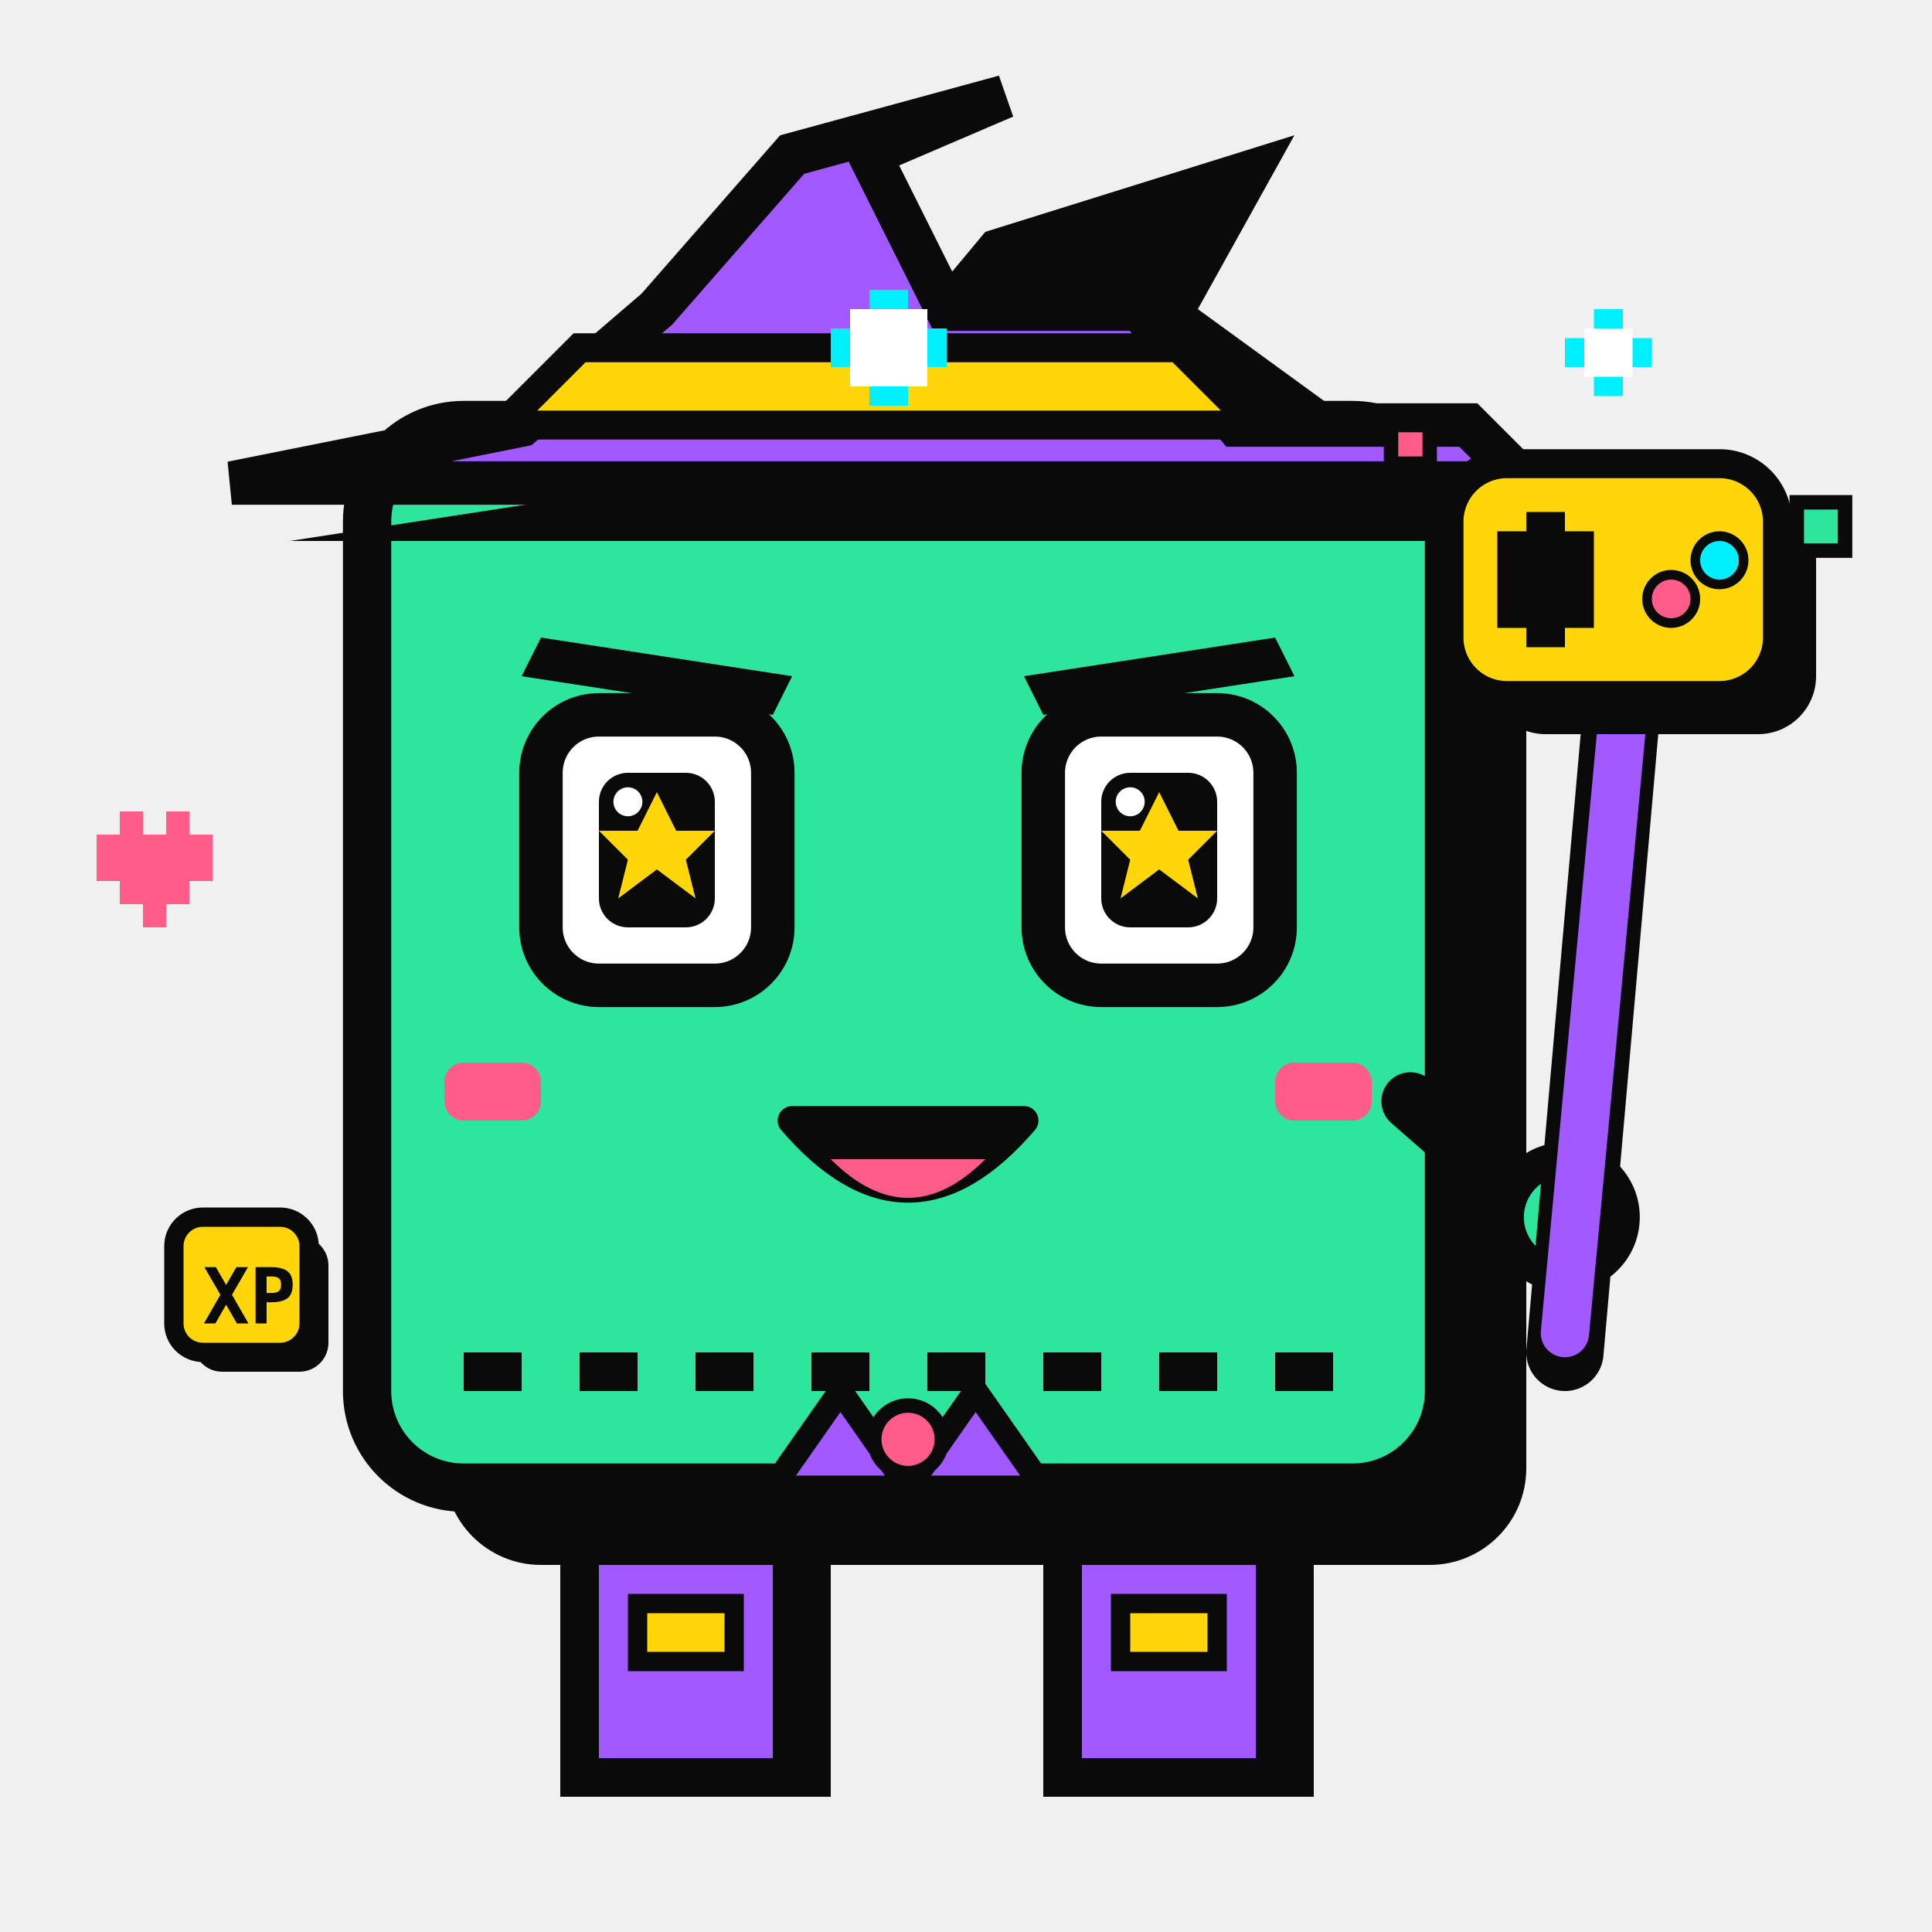
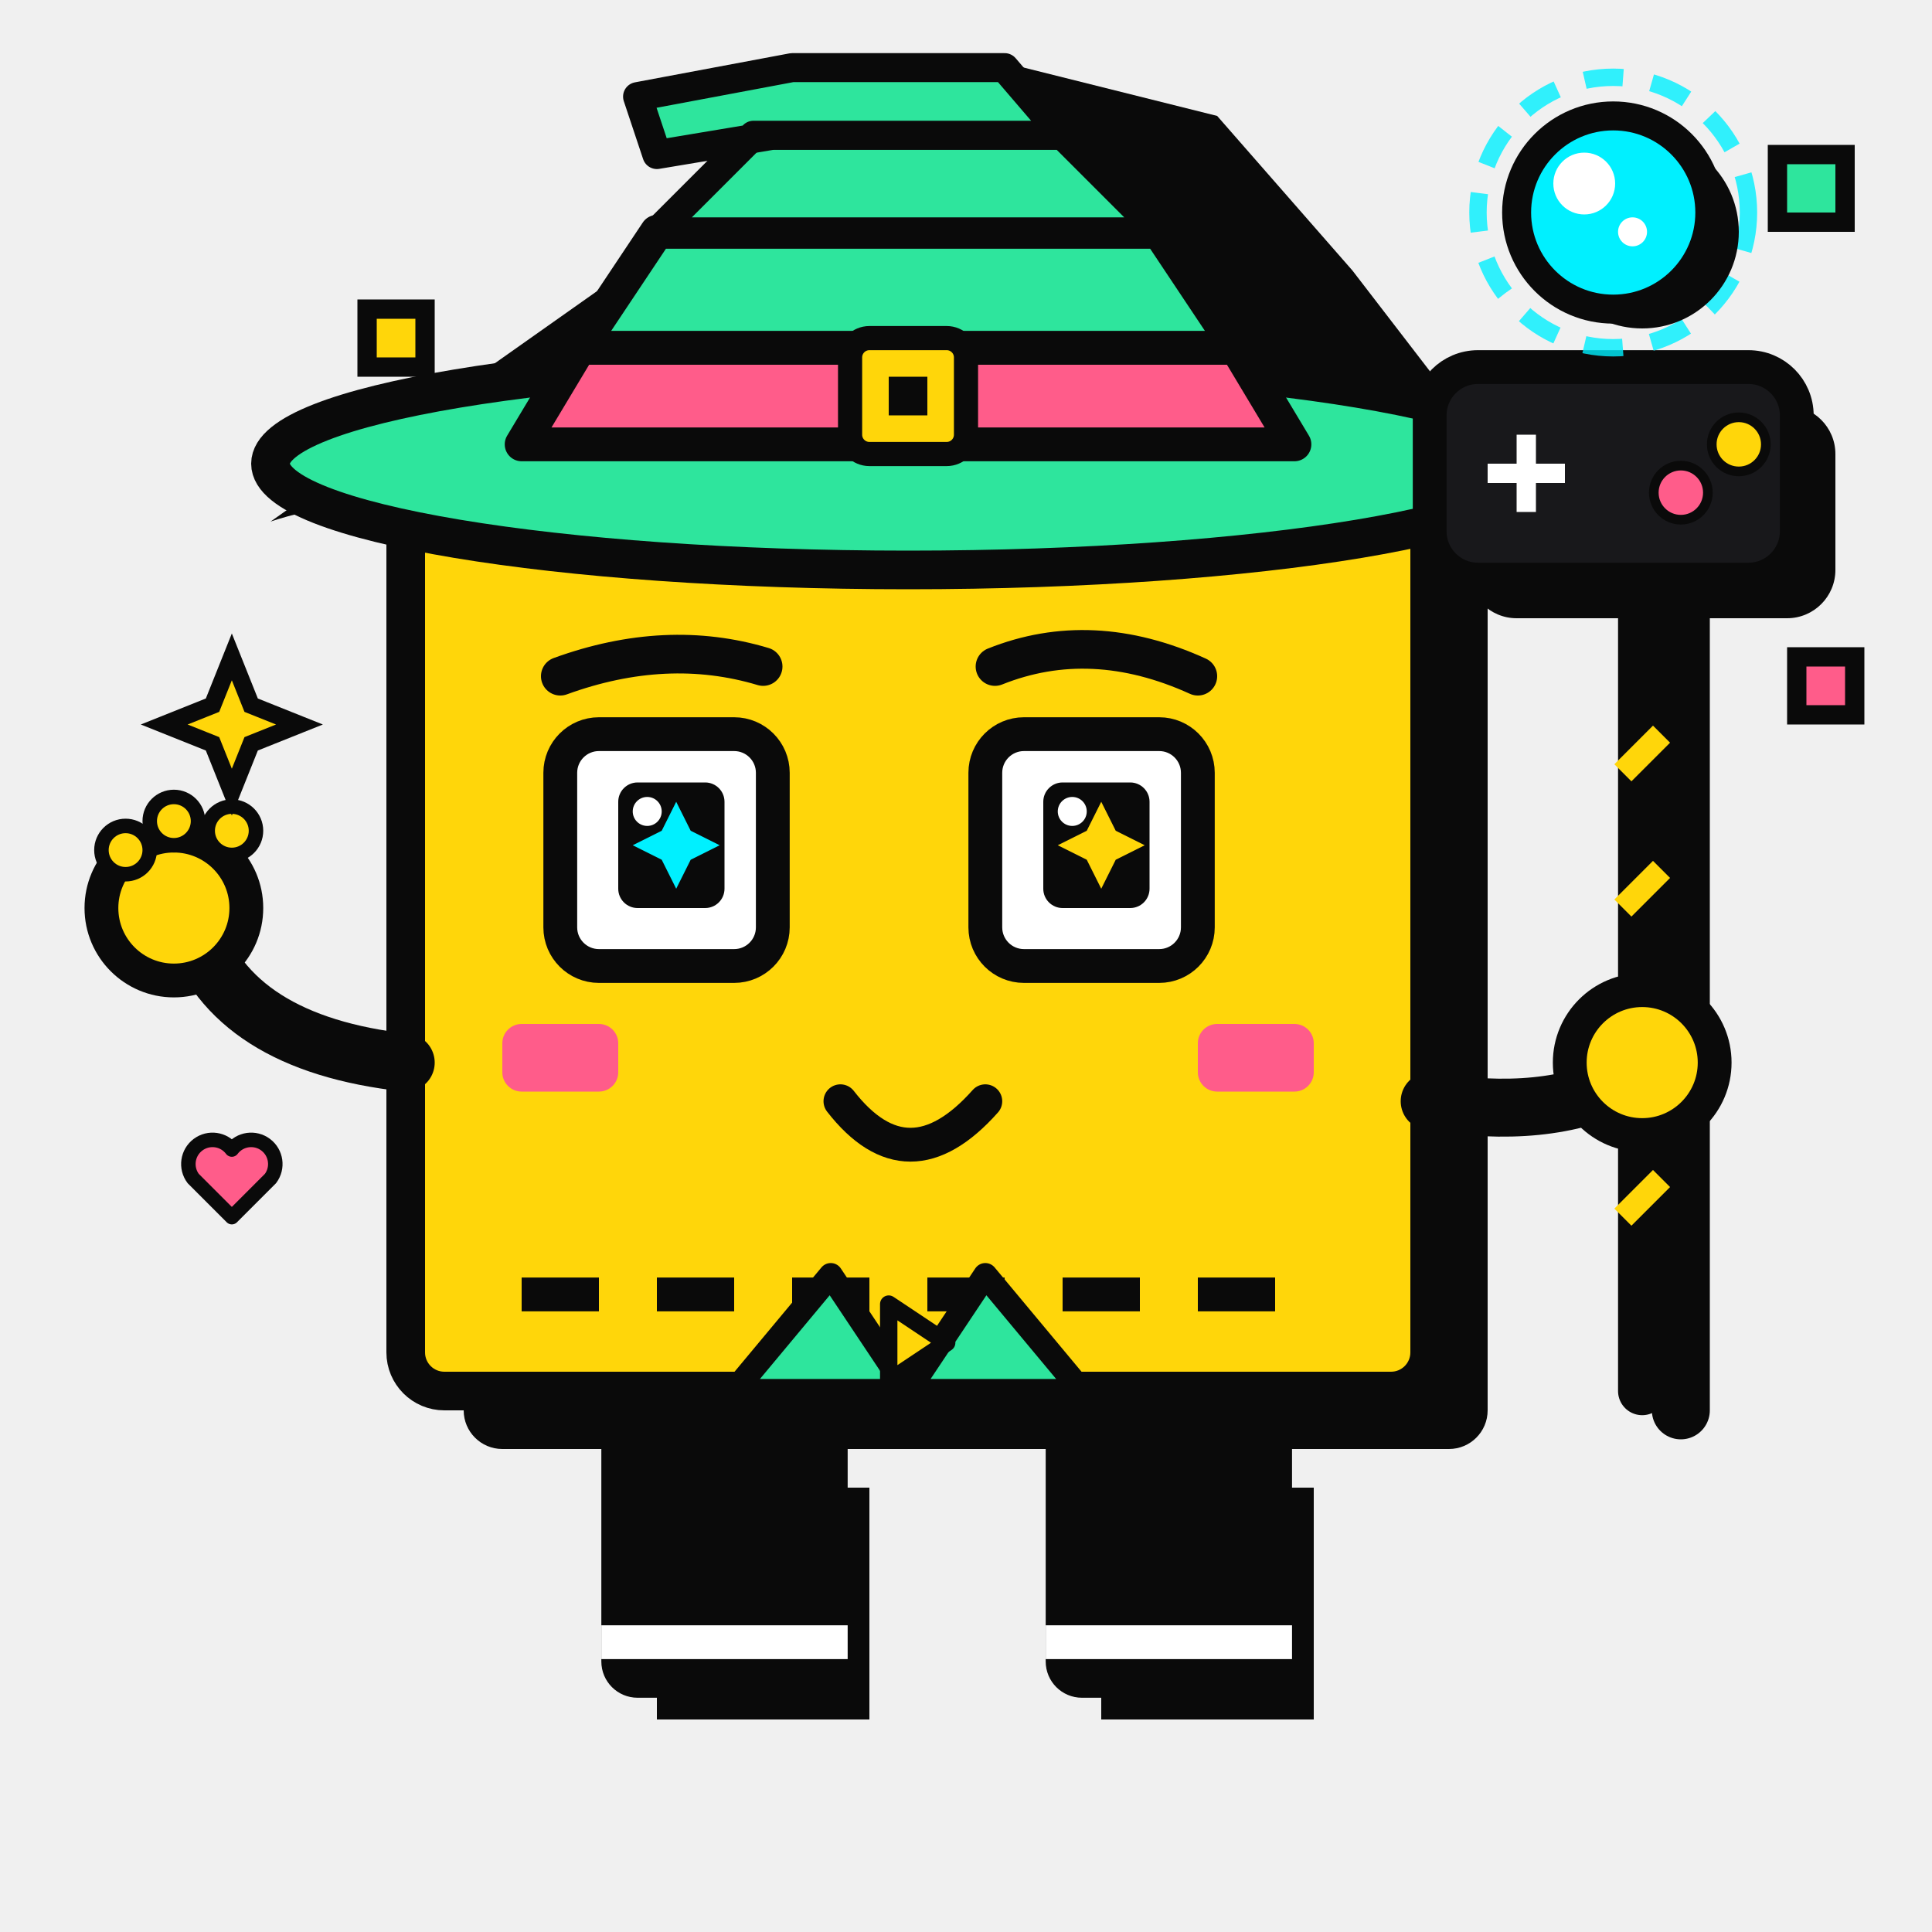
- <svg xmlns="http://www.w3.org/2000/svg" width="200" height="200" viewBox="0 0 200 200" fill="none" role="img" aria-label="Game Developer Mascot - The Pixel Mage">
-   <rect x="64" y="162" width="22" height="24" fill="#0A0A0A" />
-   <rect x="114" y="162" width="22" height="24" fill="#0A0A0A" />
-   <rect x="60" y="160" width="22" height="24" fill="#A259FF" stroke="#0A0A0A" stroke-width="4" />
-   <rect x="110" y="160" width="22" height="24" fill="#A259FF" stroke="#0A0A0A" stroke-width="4" />
-   <rect x="66" y="166" width="10" height="6" fill="#FFD60A" stroke="#0A0A0A" stroke-width="2" />
-   <rect x="116" y="166" width="10" height="6" fill="#FFD60A" stroke="#0A0A0A" stroke-width="2" />
-   <rect x="46" y="52" width="112" height="110" rx="10" fill="#0A0A0A" />
-   <rect x="38" y="44" width="112" height="110" rx="10" fill="#2EE59D" stroke="#0A0A0A" stroke-width="5" stroke-linejoin="round" />
-   <line x1="48" y1="142" x2="140" y2="142" stroke="#0A0A0A" stroke-width="4" stroke-dasharray="6 6" />
-   <g transform="translate(18, 0)">
-     <polygon points="12,56 142,56 128,48 106,32 116,14 84,24 64,48" fill="#0A0A0A" />
-     <path d="M 6,50 L 140,50 L 134,44 L 110,44 L 100,32 L 80,32 L 72,16 L 86,10 L 64,16 L 50,32 L 36,44 L 6,50 Z" fill="#A259FF" stroke="#0A0A0A" stroke-width="4.5" />
-     <polygon points="34,44 112,44 104,36 42,36" fill="#FFD60A" stroke="#0A0A0A" stroke-width="3" />
-     <g transform="translate(68, 30)">
-       <rect x="4" y="0" width="4" height="12" fill="#00F0FF" />
-       <rect x="0" y="4" width="12" height="4" fill="#00F0FF" />
-       <rect x="2" y="2" width="8" height="8" fill="#FFFFFF" />
-     </g>
-   </g>
-   <rect x="56" y="74" width="24" height="28" rx="6" fill="#FFFFFF" stroke="#0A0A0A" stroke-width="4.5" />
-   <rect x="62" y="80" width="12" height="16" rx="3" fill="#0A0A0A" />
-   <polygon points="68,82 70,86 74,86 71,89 72,93 68,90 64,93 65,89 62,86 66,86" fill="#FFD60A" />
-   <circle cx="65" cy="83" r="1.5" fill="#FFFFFF" />
-   <rect x="108" y="74" width="24" height="28" rx="6" fill="#FFFFFF" stroke="#0A0A0A" stroke-width="4.5" />
-   <rect x="114" y="80" width="12" height="16" rx="3" fill="#0A0A0A" />
-   <polygon points="120,82 122,86 126,86 123,89 124,93 120,90 116,93 117,89 114,86 118,86" fill="#FFD60A" />
-   <circle cx="117" cy="83" r="1.5" fill="#FFFFFF" />
-   <polygon points="56,66 82,70 80,74 54,70" fill="#0A0A0A" />
-   <polygon points="132,66 106,70 108,74 134,70" fill="#0A0A0A" />
-   <path d="M82,116 Q94,130 106,116 Z" fill="#0A0A0A" stroke="#0A0A0A" stroke-width="3" stroke-linejoin="round" />
-   <path d="M86,120 Q94,128 102,120" fill="#FF5C8A" />
-   <rect x="46" y="110" width="10" height="6" rx="2" fill="#FF5C8A" />
-   <rect x="132" y="110" width="10" height="6" rx="2" fill="#FF5C8A" />
-   <polygon points="80,154 94,154 87,144" fill="#A259FF" stroke="#0A0A0A" stroke-width="2.5" />
-   <polygon points="108,154 94,154 101,144" fill="#A259FF" stroke="#0A0A0A" stroke-width="2.5" />
-   <circle cx="94" cy="149" r="3.5" fill="#FF5C8A" stroke="#0A0A0A" stroke-width="1.5" />
-   <line x1="146" y1="114" x2="162" y2="128" stroke="#0A0A0A" stroke-width="6" stroke-linecap="round" />
-   <circle cx="162" cy="126" r="6" fill="#2EE59D" stroke="#0A0A0A" stroke-width="3.5" />
-   <line x1="162" y1="140" x2="168" y2="72" stroke="#0A0A0A" stroke-width="8" stroke-linecap="round" />
-   <line x1="162" y1="138" x2="168" y2="74" stroke="#A259FF" stroke-width="5" stroke-linecap="round" />
-   <g transform="translate(150, 48)">
-     <rect x="4" y="4" width="34" height="24" rx="6" fill="#0A0A0A" />
-     <rect x="0" y="0" width="34" height="24" rx="6" fill="#FFD60A" stroke="#0A0A0A" stroke-width="3" />
-     <rect x="5" y="7" width="10" height="10" fill="#0A0A0A" />
-     <rect x="8" y="5" width="4" height="14" fill="#0A0A0A" />
-     <circle cx="23" cy="14" r="2.5" fill="#FF5C8A" stroke="#0A0A0A" stroke-width="1" />
-     <circle cx="28" cy="10" r="2.5" fill="#00F0FF" stroke="#0A0A0A" stroke-width="1" />
-   </g>
-   <g transform="translate(162, 32)">
-     <rect x="3" y="0" width="3" height="9" fill="#00F0FF" />
-     <rect x="0" y="3" width="9" height="3" fill="#00F0FF" />
-     <rect x="2" y="2" width="5" height="5" fill="#FFFFFF" />
-   </g>
-   <rect x="186" y="52" width="5" height="5" fill="#2EE59D" stroke="#0A0A0A" stroke-width="1.5" />
-   <rect x="144" y="44" width="4" height="4" fill="#FF5C8A" stroke="#0A0A0A" stroke-width="1.5" />
-   <g transform="translate(10, 84) scale(1.2)">
-     <rect x="2" y="0" width="2" height="2" fill="#FF5C8A" />
-     <rect x="6" y="0" width="2" height="2" fill="#FF5C8A" />
-     <rect x="0" y="2" width="10" height="4" fill="#FF5C8A" />
-     <rect x="2" y="6" width="6" height="2" fill="#FF5C8A" />
-     <rect x="4" y="8" width="2" height="2" fill="#FF5C8A" />
-   </g>
-   <g transform="translate(18, 126)">
-     <rect x="2" y="2" width="14" height="14" rx="3" fill="#0A0A0A" />
-     <rect x="0" y="0" width="14" height="14" rx="3" fill="#FFD60A" stroke="#0A0A0A" stroke-width="2" />
-     <text x="3" y="11" font-family="monospace" font-size="8" font-weight="900" fill="#0A0A0A">XP</text>
-   </g>
+ <svg xmlns="http://www.w3.org/2000/svg" viewBox="0 0 200 200" width="200" height="200" fill="none">
+   <rect x="68" y="154" width="22" height="24" fill="#0A0A0A" />
+   <rect x="114" y="154" width="22" height="24" fill="#0A0A0A" />
+   <rect x="64" y="148" width="22" height="26" fill="#0A0A0A" rx="2" stroke="#0A0A0A" stroke-width="3.5" />
+   <line x1="64" y1="170" x2="86" y2="170" stroke="#FFFFFF" stroke-width="3.5" stroke-linecap="square" />
+   <rect x="110" y="148" width="22" height="26" fill="#0A0A0A" rx="2" stroke="#0A0A0A" stroke-width="3.5" />
+   <line x1="110" y1="170" x2="132" y2="170" stroke="#FFFFFF" stroke-width="3.5" stroke-linecap="square" />
+   <rect x="48" y="56" width="106" height="94" rx="4" fill="#0A0A0A" />
+   <rect x="42" y="50" width="106" height="94" rx="4" fill="#FFD60A" stroke="#0A0A0A" stroke-width="4" />
+   <line x1="54" y1="134" x2="136" y2="134" stroke="#0A0A0A" stroke-width="3.5" stroke-dasharray="8 6" />
+   <rect x="52" y="106" width="12" height="7" rx="2" fill="#FF5C8A" />
+   <rect x="124" y="106" width="12" height="7" rx="2" fill="#FF5C8A" />
+   <rect x="58" y="76" width="22" height="24" rx="4" fill="#FFFFFF" stroke="#0A0A0A" stroke-width="3.5" />
+   <rect x="64" y="81" width="11" height="13" rx="2" fill="#0A0A0A" />
+   <polygon points="70,83 71.5,86 74.5,87.5 71.5,89 70,92 68.5,89 65.5,87.5 68.5,86" fill="#00F0FF" />
+   <circle cx="67" cy="84" r="1.5" fill="#FFFFFF" />
+   <rect x="102" y="76" width="22" height="24" rx="4" fill="#FFFFFF" stroke="#0A0A0A" stroke-width="3.5" />
+   <rect x="108" y="81" width="11" height="13" rx="2" fill="#0A0A0A" />
+   <polygon points="114,83 115.5,86 118.5,87.5 115.5,89 114,92 112.5,89 109.5,87.5 112.5,86" fill="#FFD60A" />
+   <circle cx="111" cy="84" r="1.5" fill="#FFFFFF" />
+   <path d="M 58 70 Q 69 66 79 69" stroke="#0A0A0A" stroke-width="4" stroke-linecap="round" fill="none" />
+   <path d="M 103 69 Q 113 65 124 70" stroke="#0A0A0A" stroke-width="4" stroke-linecap="round" fill="none" />
+   <path d="M 87 114 Q 94 123 102 114" stroke="#0A0A0A" stroke-width="3.5" fill="none" stroke-linecap="round" />
+   <polygon points="76,144 94,144 86,132" fill="#2EE59D" stroke="#0A0A0A" stroke-width="2.5" stroke-linejoin="round" />
+   <polygon points="112,144 94,144 102,132" fill="#2EE59D" stroke="#0A0A0A" stroke-width="2.5" stroke-linejoin="round" />
+   <polygon points="92,135 98,139 92,143" fill="#FFD60A" stroke="#0A0A0A" stroke-width="1.8" stroke-linejoin="round" />
+   <path d="M 28 54 C 28 54 44 48 94 48 C 144 48 160 54 160 54 L 140 28 L 126 12 L 102 6 L 80 14 L 62 30 Z" fill="#0A0A0A" />
+   <ellipse cx="94" cy="48" rx="66" ry="11" fill="#2EE59D" stroke="#0A0A0A" stroke-width="4" />
+   <polygon points="54,46 134,46 128,36 60,36" fill="#FF5C8A" stroke="#0A0A0A" stroke-width="3.5" stroke-linejoin="round" />
+   <polygon points="60,36 128,36 120,24 68,24" fill="#2EE59D" stroke="#0A0A0A" stroke-width="3.5" stroke-linejoin="round" />
+   <polygon points="68,24 120,24 110,14 78,14" fill="#2EE59D" stroke="#0A0A0A" stroke-width="3" stroke-linejoin="round" />
+   <polygon points="78,14 110,14 104,7 82,7 66,10 68,16 80,14" fill="#2EE59D" stroke="#0A0A0A" stroke-width="3" stroke-linejoin="round" />
+   <rect x="88" y="35" width="12" height="12" rx="2" fill="#FFD60A" stroke="#0A0A0A" stroke-width="2.5" />
+   <rect x="92" y="39" width="4" height="4" fill="#0A0A0A" />
+   <path d="M 42 110 Q 24 108 20 96" stroke="#0A0A0A" stroke-width="6" stroke-linecap="round" fill="none" />
+   <circle cx="18" cy="94" r="7.5" fill="#FFD60A" stroke="#0A0A0A" stroke-width="3.5" />
+   <circle cx="13" cy="88" r="2.5" fill="#FFD60A" stroke="#0A0A0A" stroke-width="1.5" />
+   <circle cx="18" cy="85" r="2.5" fill="#FFD60A" stroke="#0A0A0A" stroke-width="1.5" />
+   <circle cx="24" cy="86" r="2.5" fill="#FFD60A" stroke="#0A0A0A" stroke-width="1.5" />
+   <path d="M 148 114 Q 160 116 168 112" stroke="#0A0A0A" stroke-width="6" stroke-linecap="round" fill="none" />
+   <line x1="174" y1="146" x2="174" y2="46" stroke="#0A0A0A" stroke-width="6" stroke-linecap="round" />
+   <line x1="170" y1="144" x2="170" y2="44" stroke="#0A0A0A" stroke-width="5" stroke-linecap="round" />
+   <line x1="168" y1="80" x2="172" y2="76" stroke="#FFD60A" stroke-width="2.5" />
+   <line x1="168" y1="94" x2="172" y2="90" stroke="#FFD60A" stroke-width="2.5" />
+   <line x1="168" y1="126" x2="172" y2="122" stroke="#FFD60A" stroke-width="2.5" />
+   <rect x="152" y="42" width="38" height="22" rx="5" fill="#0A0A0A" />
+   <rect x="148" y="38" width="38" height="22" rx="5" fill="#18181B" stroke="#0A0A0A" stroke-width="3.5" />
+   <path d="M 154 48 H 157 V 45 H 159 V 48 H 162 V 50 H 159 V 53 H 157 V 50 H 154 Z" fill="#FFFFFF" />
+   <circle cx="174" cy="51" r="2.8" fill="#FF5C8A" stroke="#0A0A0A" stroke-width="1" />
+   <circle cx="180" cy="46" r="2.8" fill="#FFD60A" stroke="#0A0A0A" stroke-width="1" />
+   <circle cx="170" cy="110" r="7.5" fill="#FFD60A" stroke="#0A0A0A" stroke-width="3.5" />
+   <circle cx="167" cy="22" r="14" fill="none" stroke="#00F0FF" stroke-width="1.8" stroke-dasharray="4 3" opacity="0.8" />
+   <circle cx="170" cy="24" r="10" fill="#0A0A0A" />
+   <circle cx="167" cy="22" r="10" fill="#00F0FF" stroke="#0A0A0A" stroke-width="3" />
+   <circle cx="164" cy="19" r="3.2" fill="#FFFFFF" />
+   <circle cx="169" cy="24" r="1.5" fill="#FFFFFF" />
+   <rect x="184" y="16" width="7" height="7" fill="#2EE59D" stroke="#0A0A0A" stroke-width="2" />
+   <rect x="186" y="68" width="6" height="6" fill="#FF5C8A" stroke="#0A0A0A" stroke-width="2" />
+   <rect x="38" y="32" width="6" height="6" fill="#FFD60A" stroke="#0A0A0A" stroke-width="2" />
+   <polygon points="24,68 26,73 31,75 26,77 24,82 22,77 17,75 22,73" fill="#FFD60A" stroke="#0A0A0A" stroke-width="1.8" />
+   <path d="M 22 124 L 20 122 A 2.5 2.5 0 0 1 24 119 A 2.5 2.5 0 0 1 28 122 L 26 124 L 24 126 Z" fill="#FF5C8A" stroke="#0A0A0A" stroke-width="1.5" stroke-linejoin="round" />
</svg>
